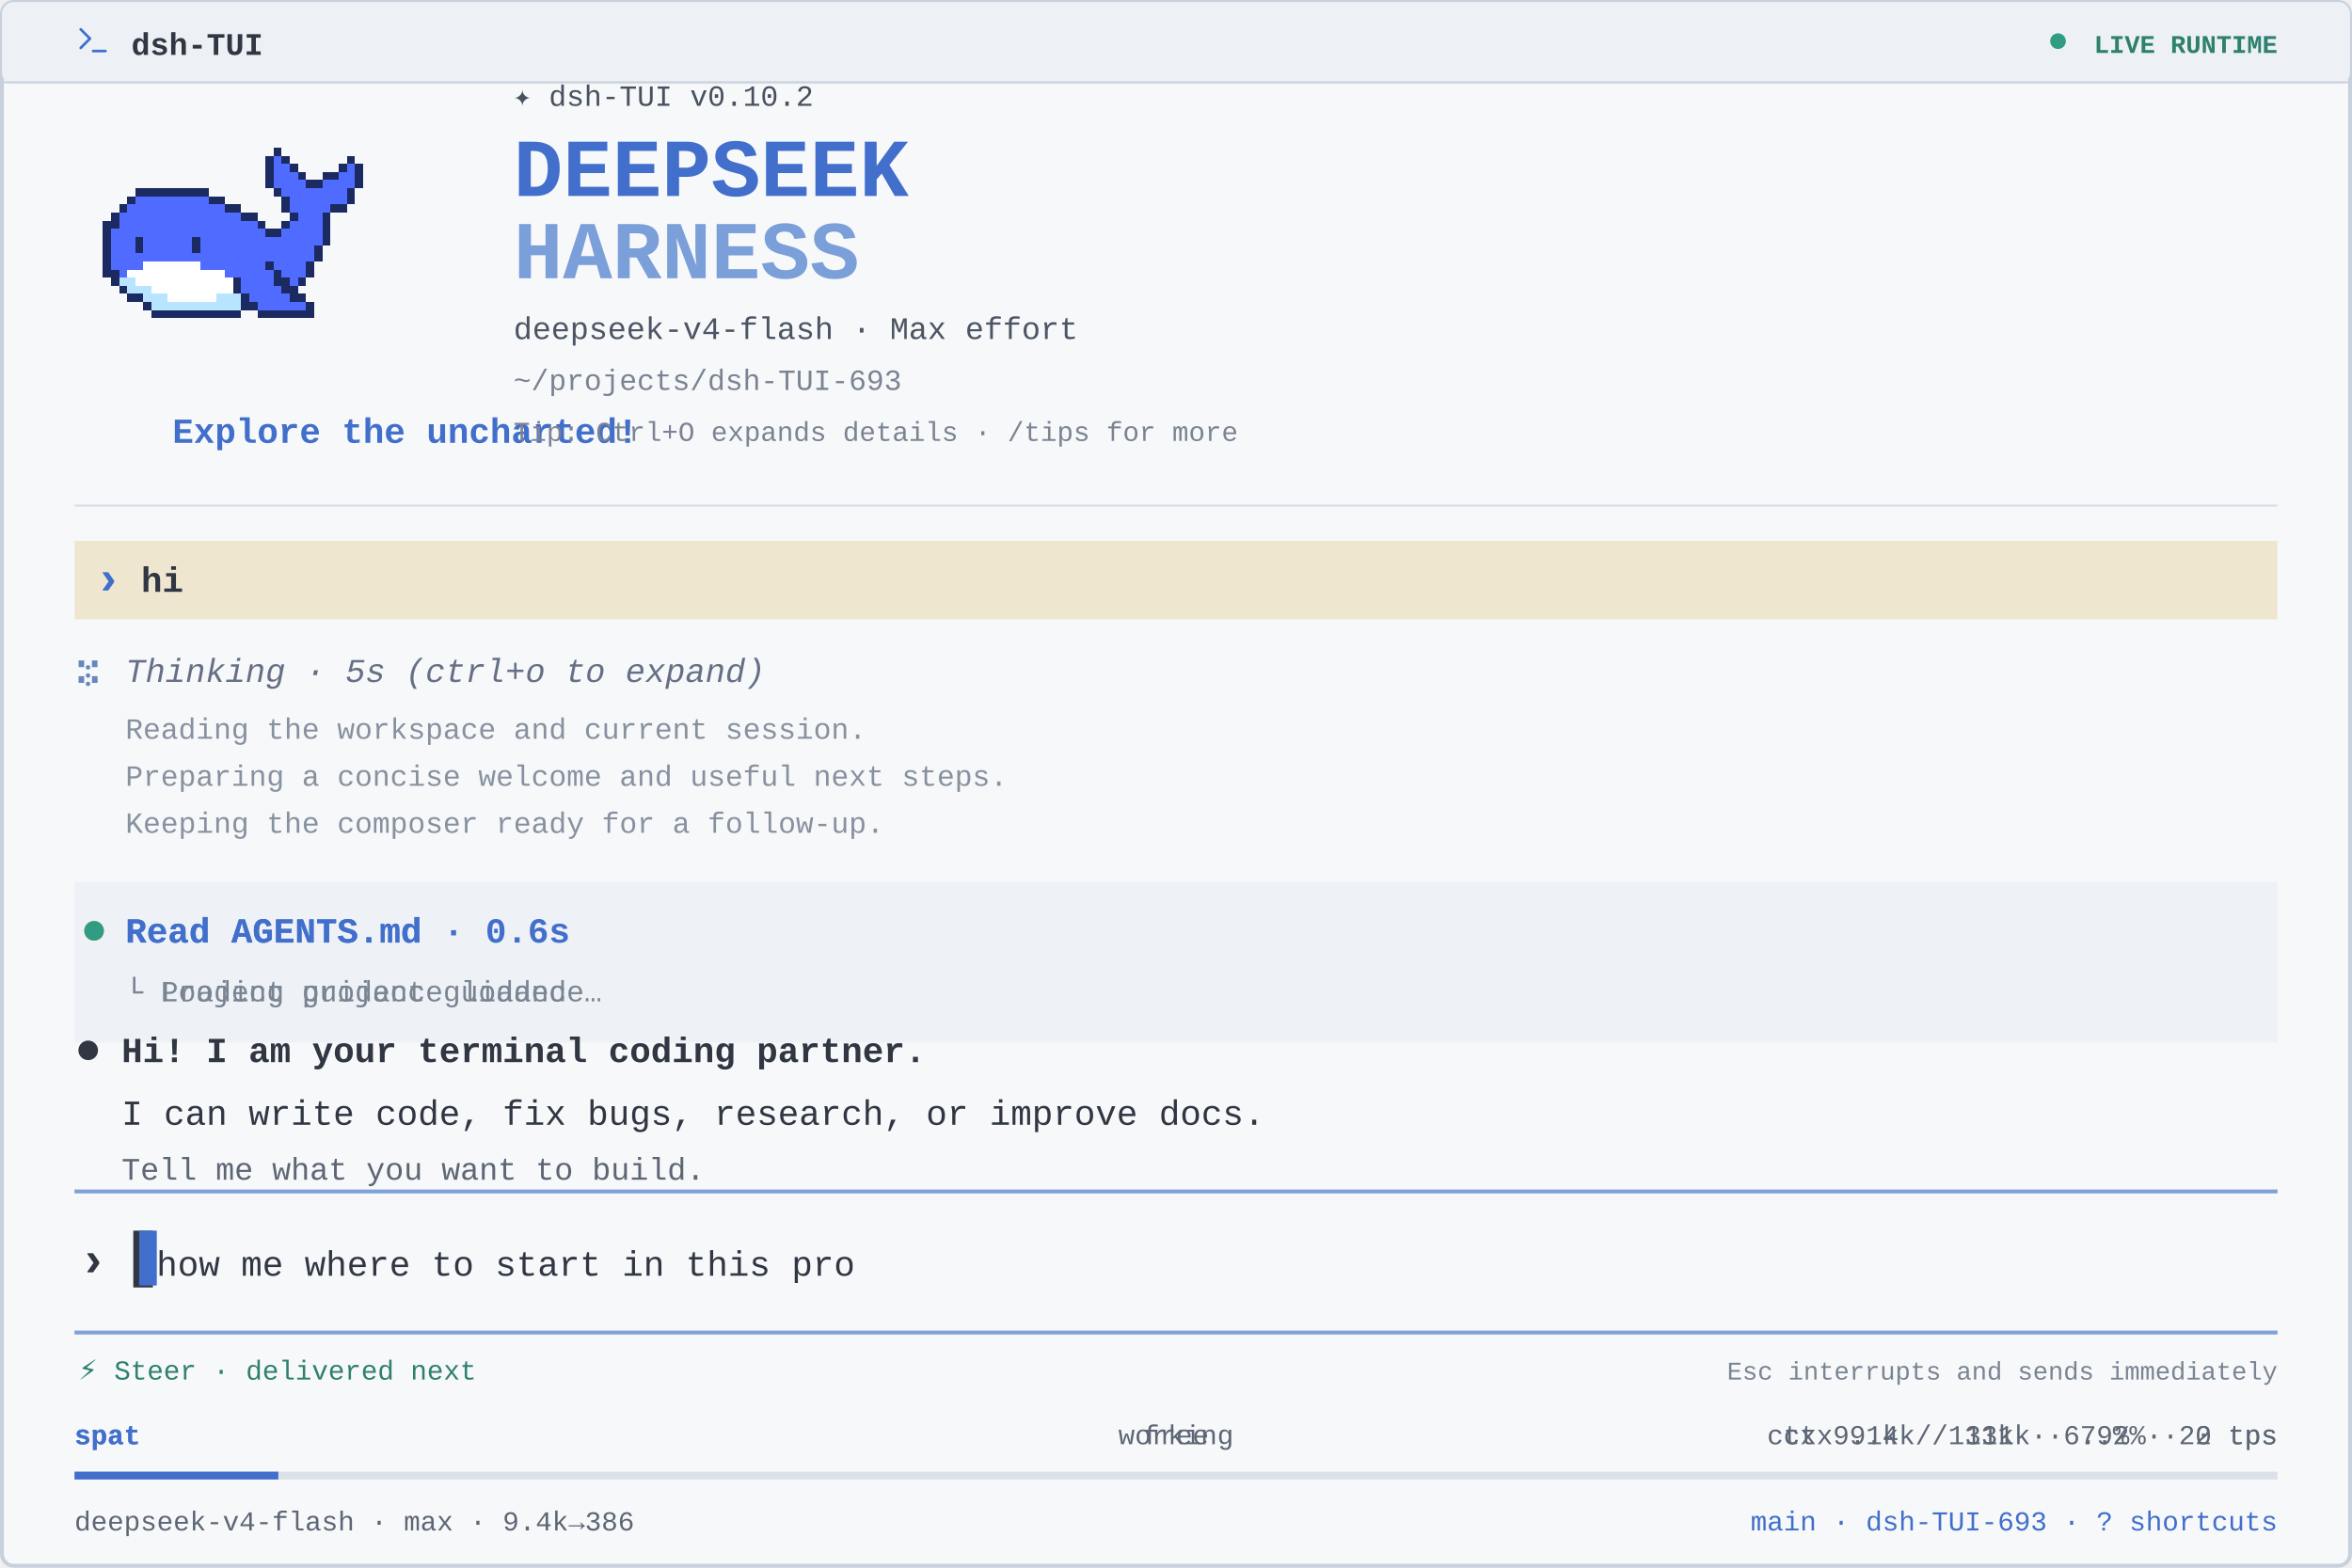
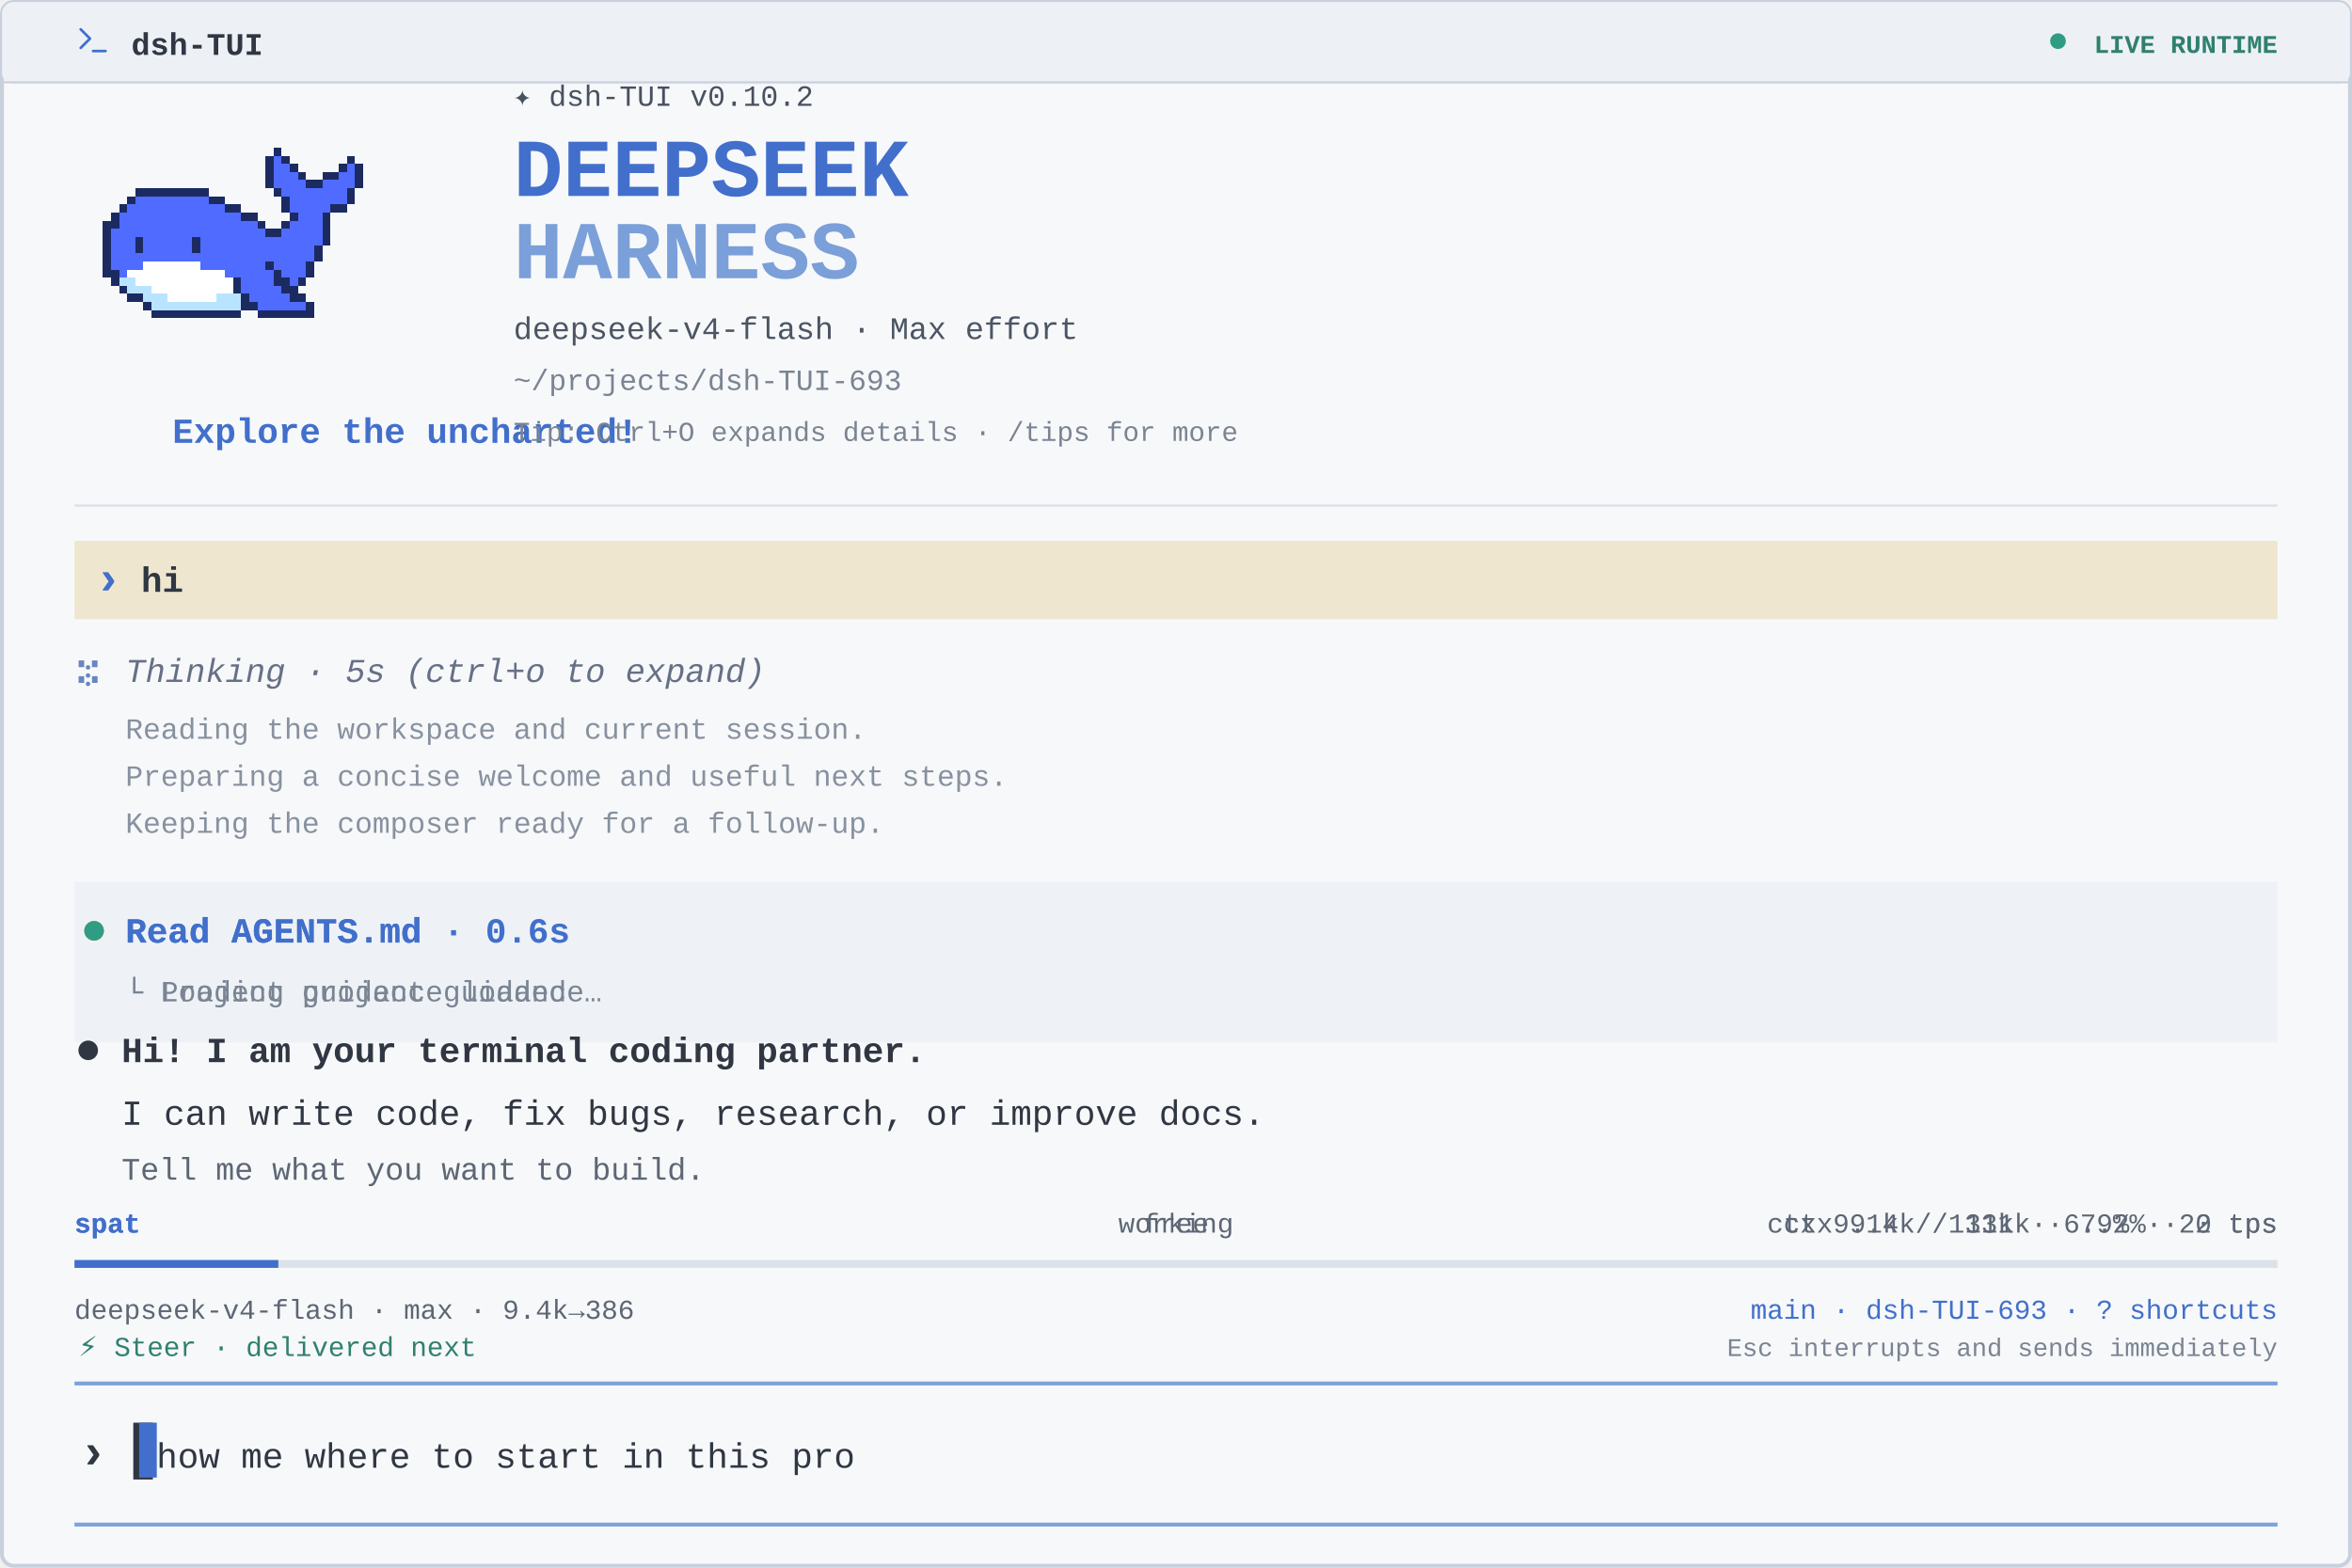
<svg xmlns="http://www.w3.org/2000/svg" width="1200" height="800" viewBox="0 0 1200 800" role="img" aria-labelledby="title desc">
  <style>
    text { font-family: "Cascadia Code","SFMono-Regular",Consolas,"Liberation Mono","Microsoft YaHei",monospace; letter-spacing: 0; }
    a:hover .tile { fill: #1b2028; }
    a:focus-visible .tile { stroke: #8bb6fb; stroke-width: 3; }
    .spinner-a { animation: spinnerA 1s steps(1,end) infinite; }
    .spinner-b { animation: spinnerB 1s steps(1,end) infinite; }
    .thinking-row { animation: thinkingRow 16s step-end infinite; }
    .tool-row { animation: toolRow 16s step-end infinite; }
    .tool-running { animation: toolRunning 16s step-end infinite; }
    .tool-done { animation: toolDone 16s step-end infinite; }
    .answer { animation: answer 16s step-end infinite; }
    .answer-mask { transform-origin:0 0; animation: answerReveal 16s steps(31,end) infinite; }
    .answer-two { animation: answerTwo 16s step-end infinite; }
    .draft { animation: draft 16s step-end infinite; }
    .draft-mask { transform-origin:0 0; animation: draftReveal 16s steps(44,end) infinite; }
    .draft-caret { animation: draftCaret 16s steps(44,end) infinite, blink 1s step-end infinite; }
    .empty-caret { animation: emptyCaret 16s step-end infinite, blink 1s step-end infinite; }
    .pending { animation: pending 16s step-end infinite; }
    .busy-status { animation: busyStatus 16s step-end infinite; }
    .idle-status { animation: idleStatus 16s step-end infinite; }
    .activity { transform-origin:0 0; animation: activity 16s linear infinite; }
    .live-dot { animation: pulse 1.4s ease-in-out infinite; }
    @keyframes spinnerA { 0%,49% { opacity:1 } 50%,100% { opacity:0 } }
    @keyframes spinnerB { 0%,49% { opacity:0 } 50%,100% { opacity:1 } }
    @keyframes blink { 0%,48% { opacity:1 } 49%,100% { opacity:0 } }
    @keyframes pulse { 0%,100% { opacity:.35 } 50% { opacity:1 } }
    @keyframes thinkingRow { 0%,33% { opacity:1 } 34%,100% { opacity:.38 } }
    @keyframes toolRow { 0%,20% { opacity:0 } 22%,100% { opacity:1 } }
    @keyframes toolRunning { 0%,20% { opacity:0 } 22%,46% { opacity:1 } 47%,100% { opacity:0 } }
    @keyframes toolDone { 0%,46% { opacity:0 } 47%,100% { opacity:1 } }
    @keyframes answer { 0%,48% { opacity:0 } 50%,100% { opacity:1 } }
    @keyframes answerReveal { 0%,49% { transform:scaleX(0) } 74%,100% { transform:scaleX(1) } }
    @keyframes answerTwo { 0%,73% { opacity:0 } 75%,100% { opacity:1 } }
    @keyframes draft { 0%,70% { opacity:0 } 72%,100% { opacity:1 } }
    @keyframes draftReveal { 0%,71% { transform:scaleX(0) } 91%,100% { transform:scaleX(1) } }
    @keyframes draftCaret { 0%,71% { transform:translateX(0) } 91%,100% { transform:translateX(366px) } }
    @keyframes emptyCaret { 0%,71% { opacity:1 } 72%,100% { opacity:0 } }
    @keyframes pending { 0%,91% { opacity:0 } 92%,100% { opacity:1 } }
    @keyframes busyStatus { 0%,91% { opacity:1 } 92%,100% { opacity:0 } }
    @keyframes idleStatus { 0%,91% { opacity:0 } 92%,100% { opacity:1 } }
    @keyframes activity { 0% { transform:scaleX(.07) } 92%,100% { transform:scaleX(1) } }
  </style>
  <defs>
    <clipPath id="answer-clip">
      <rect class="answer-mask" x="0" y="-25" width="1070" height="64" />
    </clipPath>
    <clipPath id="draft-clip">
      <rect class="draft-mask" x="0" y="-25" width="366" height="34" />
    </clipPath>
  </defs>
  <rect x="1" y="1" width="1198" height="798" rx="6" fill="#f7f8fa" stroke="#c8d0dc" stroke-width="2" />
  <rect x="1" y="1" width="1198" height="42" rx="6" fill="#edf1f6" />
  <path d="M1 42H1199" stroke="#c8d0dc" />
  <g transform="translate(38 11) scale(0.7916667)" fill="none" stroke="#416fcb" stroke-width="1.7" stroke-linecap="round" stroke-linejoin="round">
    <path d="M12 19h8" />
    <path d="m4 17 6-6-6-6" />
  </g>
  <text x="67" y="28" font-size="16" fill="#303743" font-weight="700">dsh-TUI</text>
  <circle class="live-dot" cx="1050" cy="21" r="4" fill="#2f9c83" />
  <text x="1162" y="27" font-size="13" fill="#2f806f" text-anchor="end" font-weight="700">LIVE RUNTIME</text>
  <g transform="translate(40 67) scale(4.15)" shape-rendering="crispEdges">
    <path fill="#1b2b62" d="M24 2h1v1h-1zM23 3h1v1h-1zM25 3h1v1h-1zM33 3h1v1h-1zM23 4h1v1h-1zM26 4h1v1h-1zM32 4h1v1h-1zM34 4h1v1h-1zM23 5h1v1h-1zM27 5h1v1h-1zM30 5h1v1h-1zM31 5h1v1h-1zM34 5h1v1h-1zM23 6h1v1h-1zM28 6h1v1h-1zM29 6h1v1h-1zM34 6h1v1h-1zM7 7h1v1h-1zM8 7h1v1h-1zM9 7h1v1h-1zM10 7h1v1h-1zM11 7h1v1h-1zM12 7h1v1h-1zM13 7h1v1h-1zM14 7h1v1h-1zM15 7h1v1h-1zM24 7h1v1h-1zM33 7h1v1h-1zM6 8h1v1h-1zM16 8h1v1h-1zM17 8h1v1h-1zM25 8h1v1h-1zM33 8h1v1h-1zM5 9h1v1h-1zM18 9h1v1h-1zM19 9h1v1h-1zM25 9h1v1h-1zM31 9h1v1h-1zM32 9h1v1h-1zM4 10h1v1h-1zM20 10h1v1h-1zM21 10h1v1h-1zM26 10h1v1h-1zM30 10h1v1h-1zM3 11h1v1h-1zM4 11h1v1h-1zM22 11h1v1h-1zM25 11h1v1h-1zM30 11h1v1h-1zM3 12h1v1h-1zM23 12h1v1h-1zM24 12h1v1h-1zM30 12h1v1h-1zM3 13h1v1h-1zM7 13h1v1h-1zM14 13h1v1h-1zM30 13h1v1h-1zM3 14h1v1h-1zM7 14h1v1h-1zM14 14h1v1h-1zM29 14h1v1h-1zM3 15h1v1h-1zM29 15h1v1h-1zM3 16h1v1h-1zM23 16h1v1h-1zM28 16h1v1h-1zM3 17h1v1h-1zM4 17h1v1h-1zM24 17h1v1h-1zM28 17h1v1h-1zM4 18h1v1h-1zM19 18h1v1h-1zM24 18h1v1h-1zM25 18h1v1h-1zM27 18h1v1h-1zM5 19h1v1h-1zM19 19h1v1h-1zM25 19h1v1h-1zM26 19h1v1h-1zM6 20h1v1h-1zM7 20h1v1h-1zM20 20h1v1h-1zM26 20h1v1h-1zM27 20h1v1h-1zM8 21h1v1h-1zM20 21h1v1h-1zM21 21h1v1h-1zM28 21h1v1h-1zM9 22h1v1h-1zM10 22h1v1h-1zM11 22h1v1h-1zM12 22h1v1h-1zM13 22h1v1h-1zM14 22h1v1h-1zM15 22h1v1h-1zM16 22h1v1h-1zM17 22h1v1h-1zM18 22h1v1h-1zM19 22h1v1h-1zM22 22h1v1h-1zM23 22h1v1h-1zM24 22h1v1h-1zM25 22h1v1h-1zM26 22h1v1h-1zM27 22h1v1h-1zM28 22h1v1h-1z" />
    <path fill="#506bff" d="M24 3h1v1h-1zM24 4h1v1h-1zM25 4h1v1h-1zM33 4h1v1h-1zM24 5h1v1h-1zM25 5h1v1h-1zM26 5h1v1h-1zM32 5h1v1h-1zM33 5h1v1h-1zM24 6h1v1h-1zM25 6h1v1h-1zM26 6h1v1h-1zM27 6h1v1h-1zM30 6h1v1h-1zM31 6h1v1h-1zM32 6h1v1h-1zM33 6h1v1h-1zM25 7h1v1h-1zM26 7h1v1h-1zM27 7h1v1h-1zM28 7h1v1h-1zM29 7h1v1h-1zM30 7h1v1h-1zM31 7h1v1h-1zM32 7h1v1h-1zM7 8h1v1h-1zM8 8h1v1h-1zM9 8h1v1h-1zM10 8h1v1h-1zM11 8h1v1h-1zM12 8h1v1h-1zM13 8h1v1h-1zM14 8h1v1h-1zM15 8h1v1h-1zM26 8h1v1h-1zM27 8h1v1h-1zM28 8h1v1h-1zM29 8h1v1h-1zM30 8h1v1h-1zM31 8h1v1h-1zM32 8h1v1h-1zM6 9h1v1h-1zM7 9h1v1h-1zM8 9h1v1h-1zM9 9h1v1h-1zM10 9h1v1h-1zM11 9h1v1h-1zM12 9h1v1h-1zM13 9h1v1h-1zM14 9h1v1h-1zM15 9h1v1h-1zM16 9h1v1h-1zM17 9h1v1h-1zM26 9h1v1h-1zM27 9h1v1h-1zM28 9h1v1h-1zM29 9h1v1h-1zM30 9h1v1h-1zM5 10h1v1h-1zM6 10h1v1h-1zM7 10h1v1h-1zM8 10h1v1h-1zM9 10h1v1h-1zM10 10h1v1h-1zM11 10h1v1h-1zM12 10h1v1h-1zM13 10h1v1h-1zM14 10h1v1h-1zM15 10h1v1h-1zM16 10h1v1h-1zM17 10h1v1h-1zM18 10h1v1h-1zM19 10h1v1h-1zM27 10h1v1h-1zM28 10h1v1h-1zM29 10h1v1h-1zM5 11h1v1h-1zM6 11h1v1h-1zM7 11h1v1h-1zM8 11h1v1h-1zM9 11h1v1h-1zM10 11h1v1h-1zM11 11h1v1h-1zM12 11h1v1h-1zM13 11h1v1h-1zM14 11h1v1h-1zM15 11h1v1h-1zM16 11h1v1h-1zM17 11h1v1h-1zM18 11h1v1h-1zM19 11h1v1h-1zM20 11h1v1h-1zM21 11h1v1h-1zM26 11h1v1h-1zM27 11h1v1h-1zM28 11h1v1h-1zM29 11h1v1h-1zM4 12h1v1h-1zM5 12h1v1h-1zM6 12h1v1h-1zM7 12h1v1h-1zM8 12h1v1h-1zM9 12h1v1h-1zM10 12h1v1h-1zM11 12h1v1h-1zM12 12h1v1h-1zM13 12h1v1h-1zM14 12h1v1h-1zM15 12h1v1h-1zM16 12h1v1h-1zM17 12h1v1h-1zM18 12h1v1h-1zM19 12h1v1h-1zM20 12h1v1h-1zM21 12h1v1h-1zM22 12h1v1h-1zM25 12h1v1h-1zM26 12h1v1h-1zM27 12h1v1h-1zM28 12h1v1h-1zM29 12h1v1h-1zM4 13h1v1h-1zM5 13h1v1h-1zM6 13h1v1h-1zM8 13h1v1h-1zM9 13h1v1h-1zM10 13h1v1h-1zM11 13h1v1h-1zM12 13h1v1h-1zM13 13h1v1h-1zM15 13h1v1h-1zM16 13h1v1h-1zM17 13h1v1h-1zM18 13h1v1h-1zM19 13h1v1h-1zM20 13h1v1h-1zM21 13h1v1h-1zM22 13h1v1h-1zM23 13h1v1h-1zM24 13h1v1h-1zM25 13h1v1h-1zM26 13h1v1h-1zM27 13h1v1h-1zM28 13h1v1h-1zM29 13h1v1h-1zM4 14h1v1h-1zM5 14h1v1h-1zM6 14h1v1h-1zM8 14h1v1h-1zM9 14h1v1h-1zM10 14h1v1h-1zM11 14h1v1h-1zM12 14h1v1h-1zM13 14h1v1h-1zM15 14h1v1h-1zM16 14h1v1h-1zM17 14h1v1h-1zM18 14h1v1h-1zM19 14h1v1h-1zM20 14h1v1h-1zM21 14h1v1h-1zM22 14h1v1h-1zM23 14h1v1h-1zM24 14h1v1h-1zM25 14h1v1h-1zM26 14h1v1h-1zM27 14h1v1h-1zM28 14h1v1h-1zM4 15h1v1h-1zM5 15h1v1h-1zM6 15h1v1h-1zM7 15h1v1h-1zM8 15h1v1h-1zM9 15h1v1h-1zM10 15h1v1h-1zM11 15h1v1h-1zM12 15h1v1h-1zM13 15h1v1h-1zM14 15h1v1h-1zM15 15h1v1h-1zM16 15h1v1h-1zM17 15h1v1h-1zM18 15h1v1h-1zM19 15h1v1h-1zM20 15h1v1h-1zM21 15h1v1h-1zM22 15h1v1h-1zM23 15h1v1h-1zM24 15h1v1h-1zM25 15h1v1h-1zM26 15h1v1h-1zM27 15h1v1h-1zM28 15h1v1h-1zM4 16h1v1h-1zM5 16h1v1h-1zM6 16h1v1h-1zM7 16h1v1h-1zM15 16h1v1h-1zM16 16h1v1h-1zM17 16h1v1h-1zM18 16h1v1h-1zM19 16h1v1h-1zM20 16h1v1h-1zM21 16h1v1h-1zM22 16h1v1h-1zM24 16h1v1h-1zM25 16h1v1h-1zM26 16h1v1h-1zM27 16h1v1h-1zM5 17h1v1h-1zM18 17h1v1h-1zM19 17h1v1h-1zM20 17h1v1h-1zM21 17h1v1h-1zM22 17h1v1h-1zM23 17h1v1h-1zM25 17h1v1h-1zM26 17h1v1h-1zM27 17h1v1h-1zM20 18h1v1h-1zM21 18h1v1h-1zM22 18h1v1h-1zM23 18h1v1h-1zM26 18h1v1h-1zM20 19h1v1h-1zM21 19h1v1h-1zM22 19h1v1h-1zM23 19h1v1h-1zM24 19h1v1h-1zM21 20h1v1h-1zM22 20h1v1h-1zM23 20h1v1h-1zM24 20h1v1h-1zM25 20h1v1h-1zM22 21h1v1h-1zM23 21h1v1h-1zM24 21h1v1h-1zM25 21h1v1h-1zM26 21h1v1h-1zM27 21h1v1h-1z" />
    <path fill="#b9e4ff" d="M5 18h1v1h-1zM6 18h1v1h-1zM6 19h1v1h-1zM7 19h1v1h-1zM8 19h1v1h-1zM8 20h1v1h-1zM9 20h1v1h-1zM10 20h1v1h-1zM17 20h1v1h-1zM18 20h1v1h-1zM19 20h1v1h-1zM9 21h1v1h-1zM10 21h1v1h-1zM11 21h1v1h-1zM12 21h1v1h-1zM13 21h1v1h-1zM14 21h1v1h-1zM15 21h1v1h-1zM16 21h1v1h-1zM17 21h1v1h-1zM18 21h1v1h-1zM19 21h1v1h-1z" />
    <path fill="#ffffff" d="M8 16h1v1h-1zM9 16h1v1h-1zM10 16h1v1h-1zM11 16h1v1h-1zM12 16h1v1h-1zM13 16h1v1h-1zM14 16h1v1h-1zM6 17h1v1h-1zM7 17h1v1h-1zM8 17h1v1h-1zM9 17h1v1h-1zM10 17h1v1h-1zM11 17h1v1h-1zM12 17h1v1h-1zM13 17h1v1h-1zM14 17h1v1h-1zM15 17h1v1h-1zM16 17h1v1h-1zM17 17h1v1h-1zM7 18h1v1h-1zM8 18h1v1h-1zM9 18h1v1h-1zM10 18h1v1h-1zM11 18h1v1h-1zM12 18h1v1h-1zM13 18h1v1h-1zM14 18h1v1h-1zM15 18h1v1h-1zM16 18h1v1h-1zM17 18h1v1h-1zM18 18h1v1h-1zM9 19h1v1h-1zM10 19h1v1h-1zM11 19h1v1h-1zM12 19h1v1h-1zM13 19h1v1h-1zM14 19h1v1h-1zM15 19h1v1h-1zM16 19h1v1h-1zM17 19h1v1h-1zM18 19h1v1h-1zM11 20h1v1h-1zM12 20h1v1h-1zM13 20h1v1h-1zM14 20h1v1h-1zM15 20h1v1h-1zM16 20h1v1h-1z" />
  </g>
  <text x="88" y="226" font-size="18" fill="#416fcb" font-weight="700">Explore the uncharted!</text>
  <text x="262" y="54" font-size="15" fill="#48515f">✦ dsh-TUI  v0.10.2</text>
  <text x="262" y="100" font-size="42" fill="#416fcb" font-weight="700">DEEPSEEK</text>
  <text x="262" y="142" font-size="42" fill="#7b9fd8" font-weight="700">HARNESS</text>
  <text x="262" y="173" font-size="16" fill="#4b5563">deepseek-v4-flash · Max effort</text>
  <text x="262" y="199" font-size="15" fill="#7a8492">~/projects/dsh-TUI-693</text>
  <text x="262" y="225" font-size="14" fill="#7a8492">Tip: Ctrl+O expands details · /tips for more</text>
  <path d="M38 258H1162" stroke="#d7dde6" />
  <rect x="38" y="276" width="1124" height="40" fill="#eee6cf" />
  <text x="48" y="303" font-size="24" fill="#416fcb" font-weight="700">›</text>
  <text x="72" y="302" font-size="18" fill="#303743" font-weight="600">hi</text>
  <g class="thinking-row">
    <g class="spinner-a">
      <text x="38" y="350" font-size="23" fill="#6787bd">∷</text>
    </g>
    <g class="spinner-b">
      <text x="38" y="350" font-size="23" fill="#6787bd">⋮</text>
    </g>
    <text x="64" y="348" font-size="17" fill="#667085" font-style="italic">Thinking · 5s  (ctrl+o to expand)</text>
    <text x="64" y="377" font-size="15" fill="#87919f">Reading the workspace and current session.</text>
    <text x="64" y="401" font-size="15" fill="#87919f">Preparing a concise welcome and useful next steps.</text>
    <text x="64" y="425" font-size="15" fill="#87919f">Keeping the composer ready for a follow-up.</text>
  </g>
  <g class="tool-row">
    <rect x="38" y="450" width="1124" height="82" fill="#eef2f7" />
    <g class="tool-running">
      <circle cx="48" cy="475" r="5" fill="#d39b32" />
      <text x="64" y="481" font-size="18" fill="#416fcb" font-weight="700">Read  AGENTS.md</text>
      <text x="64" y="511" font-size="15" fill="#7a8492">└ Loading project guidance…</text>
    </g>
    <g class="tool-done">
      <circle cx="48" cy="475" r="5" fill="#2f9c83" />
      <text x="64" y="481" font-size="18" fill="#416fcb" font-weight="700">Read  AGENTS.md · 0.6s</text>
      <text x="64" y="511" font-size="15" fill="#7a8492">└ Project guidance loaded</text>
    </g>
  </g>
  <g class="answer">
    <circle cx="45" cy="536" r="5" fill="#303743" />
    <g transform="translate(62 542)" clip-path="url(#answer-clip)">
      <text x="0" y="0" font-size="18" fill="#303743" font-weight="600">Hi! I am your terminal coding partner.</text>
    </g>
    <g class="answer-two">
      <text x="62" y="574" font-size="18" fill="#303743">I can write code, fix bugs, research, or improve docs.</text>
      <text x="62" y="602" font-size="16" fill="#5d6674">Tell me what you want to build.</text>
    </g>
  </g>
-   <path d="M38 608H1162" stroke="#7fa2d8" stroke-width="2" />
-   <path d="M38 680H1162" stroke="#7fa2d8" stroke-width="2" />
-   <text x="40" y="651" font-size="25" fill="#303743" font-weight="700">›</text>
-   <rect class="empty-caret" x="68" y="628" width="10" height="29" fill="#303743" />
-   <g class="draft" transform="translate(69 651)">
+   <path d="M38 706H1162" stroke="#7fa2d8" stroke-width="2" />
+   <path d="M38 778H1162" stroke="#7fa2d8" stroke-width="2" />
+   <text x="40" y="749" font-size="25" fill="#303743" font-weight="700">›</text>
+   <rect class="empty-caret" x="68" y="726" width="10" height="29" fill="#303743" />
+   <g class="draft" transform="translate(69 749)">
    <g clip-path="url(#draft-clip)">
      <text x="0" y="0" font-size="18" fill="#303743">Show me where to start in this project</text>
    </g>
    <rect class="draft-caret" x="2" y="-23" width="9" height="28" fill="#416fcb" />
  </g>
  <g class="pending">
-     <text x="40" y="704" font-size="14" fill="#2f806f">⚡ Steer · delivered next</text>
-     <text x="1162" y="704" font-size="13" fill="#7a8492" text-anchor="end">Esc interrupts and sends immediately</text>
+     <text x="40" y="692" font-size="14" fill="#2f806f">⚡ Steer · delivered next</text>
+     <text x="1162" y="692" font-size="13" fill="#7a8492" text-anchor="end">Esc interrupts and sends immediately</text>
  </g>
  <g class="busy-status">
-     <text x="38" y="737" font-size="14" fill="#416fcb" font-weight="700">spat</text>
-     <text x="600" y="737" font-size="14" fill="#5d6674" text-anchor="middle">working</text>
-     <text x="1162" y="737" font-size="14" fill="#5d6674" text-anchor="end">ctx 9.1k / 131k · 6.9% · 22 tps</text>
+     <text x="38" y="629" font-size="14" fill="#416fcb" font-weight="700">spat</text>
+     <text x="600" y="629" font-size="14" fill="#5d6674" text-anchor="middle">working</text>
+     <text x="1162" y="629" font-size="14" fill="#5d6674" text-anchor="end">ctx 9.1k / 131k · 6.9% · 22 tps</text>
  </g>
  <g class="idle-status">
-     <text x="38" y="737" font-size="14" fill="#416fcb" font-weight="700">spat</text>
-     <text x="600" y="737" font-size="14" fill="#5d6674" text-anchor="middle">free</text>
-     <text x="1162" y="737" font-size="14" fill="#5d6674" text-anchor="end">ctx 9.4k / 131k · 7.2% · 0 tps</text>
+     <text x="38" y="629" font-size="14" fill="#416fcb" font-weight="700">spat</text>
+     <text x="600" y="629" font-size="14" fill="#5d6674" text-anchor="middle">free</text>
+     <text x="1162" y="629" font-size="14" fill="#5d6674" text-anchor="end">ctx 9.4k / 131k · 7.2% · 0 tps</text>
  </g>
-   <rect x="38" y="751" width="1124" height="4" fill="#dce2ea" />
-   <g transform="translate(38 751)">
+   <rect x="38" y="643" width="1124" height="4" fill="#dce2ea" />
+   <g transform="translate(38 643)">
    <rect class="activity" width="104" height="4" fill="#416fcb" />
  </g>
-   <text x="38" y="781" font-size="14" fill="#5d6674">deepseek-v4-flash · max · 9.4k→386</text>
-   <text x="1162" y="781" font-size="14" fill="#416fcb" text-anchor="end">main · dsh-TUI-693 · ? shortcuts</text>
+   <text x="38" y="673" font-size="14" fill="#5d6674">deepseek-v4-flash · max · 9.4k→386</text>
+   <text x="1162" y="673" font-size="14" fill="#416fcb" text-anchor="end">main · dsh-TUI-693 · ? shortcuts</text>
</svg>
